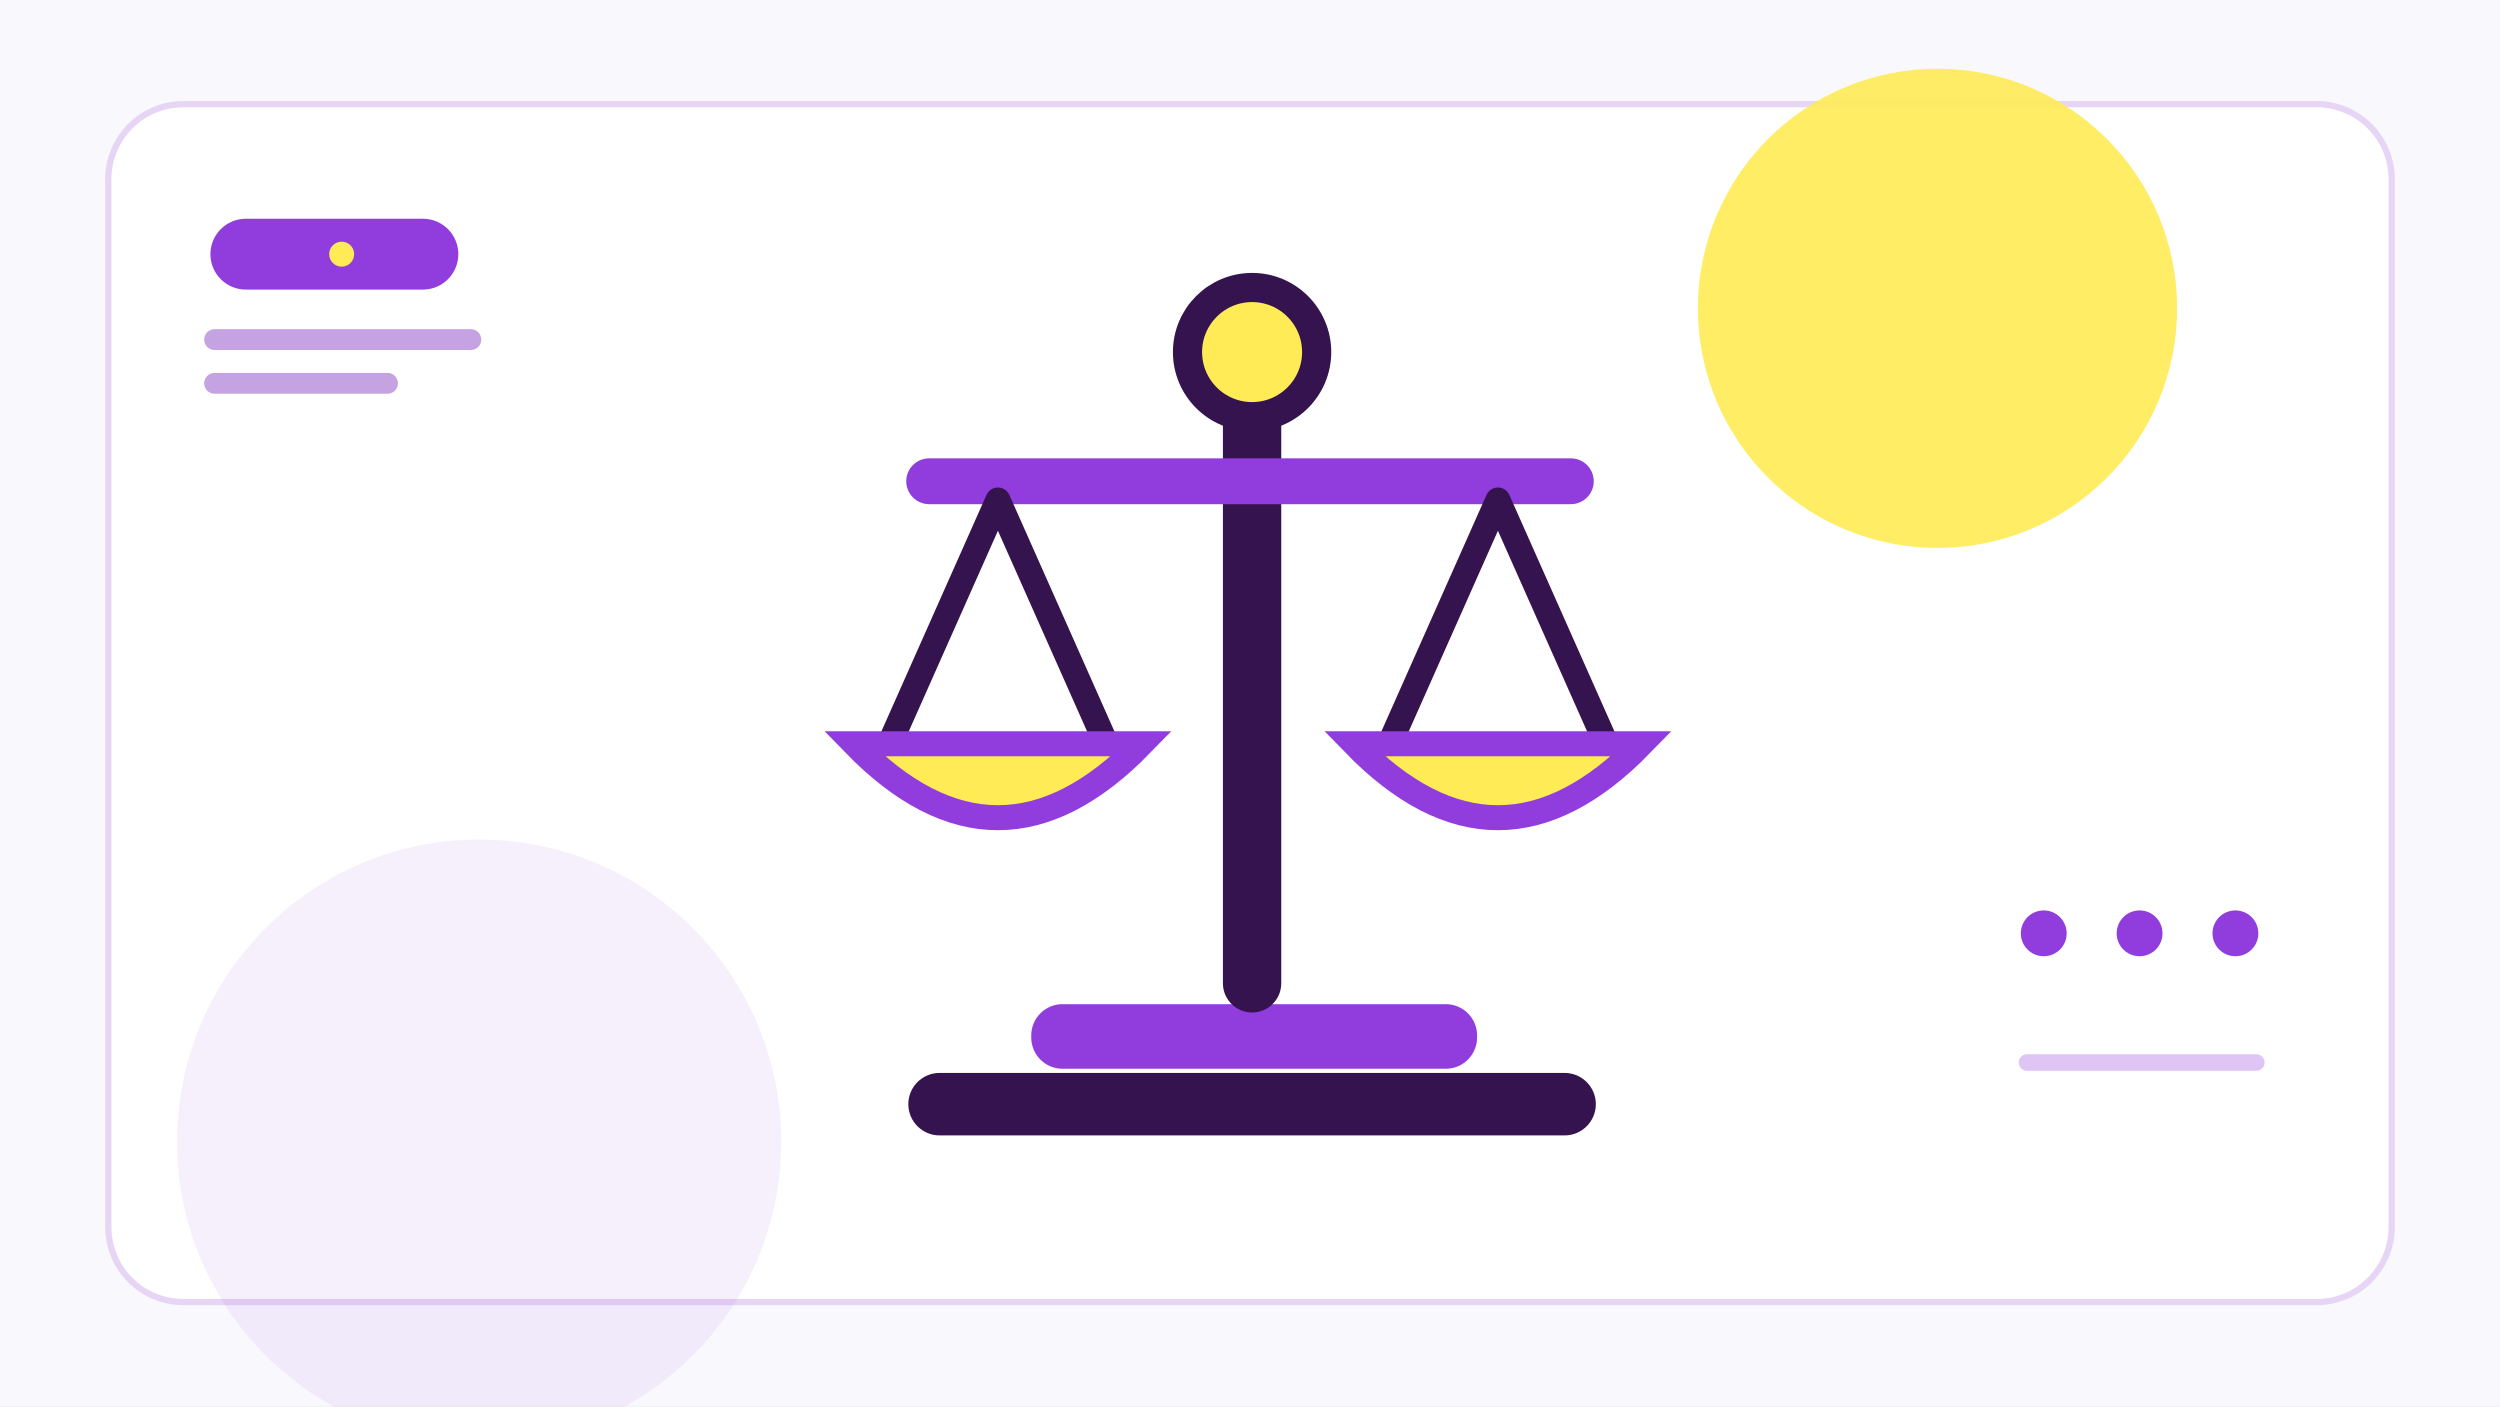
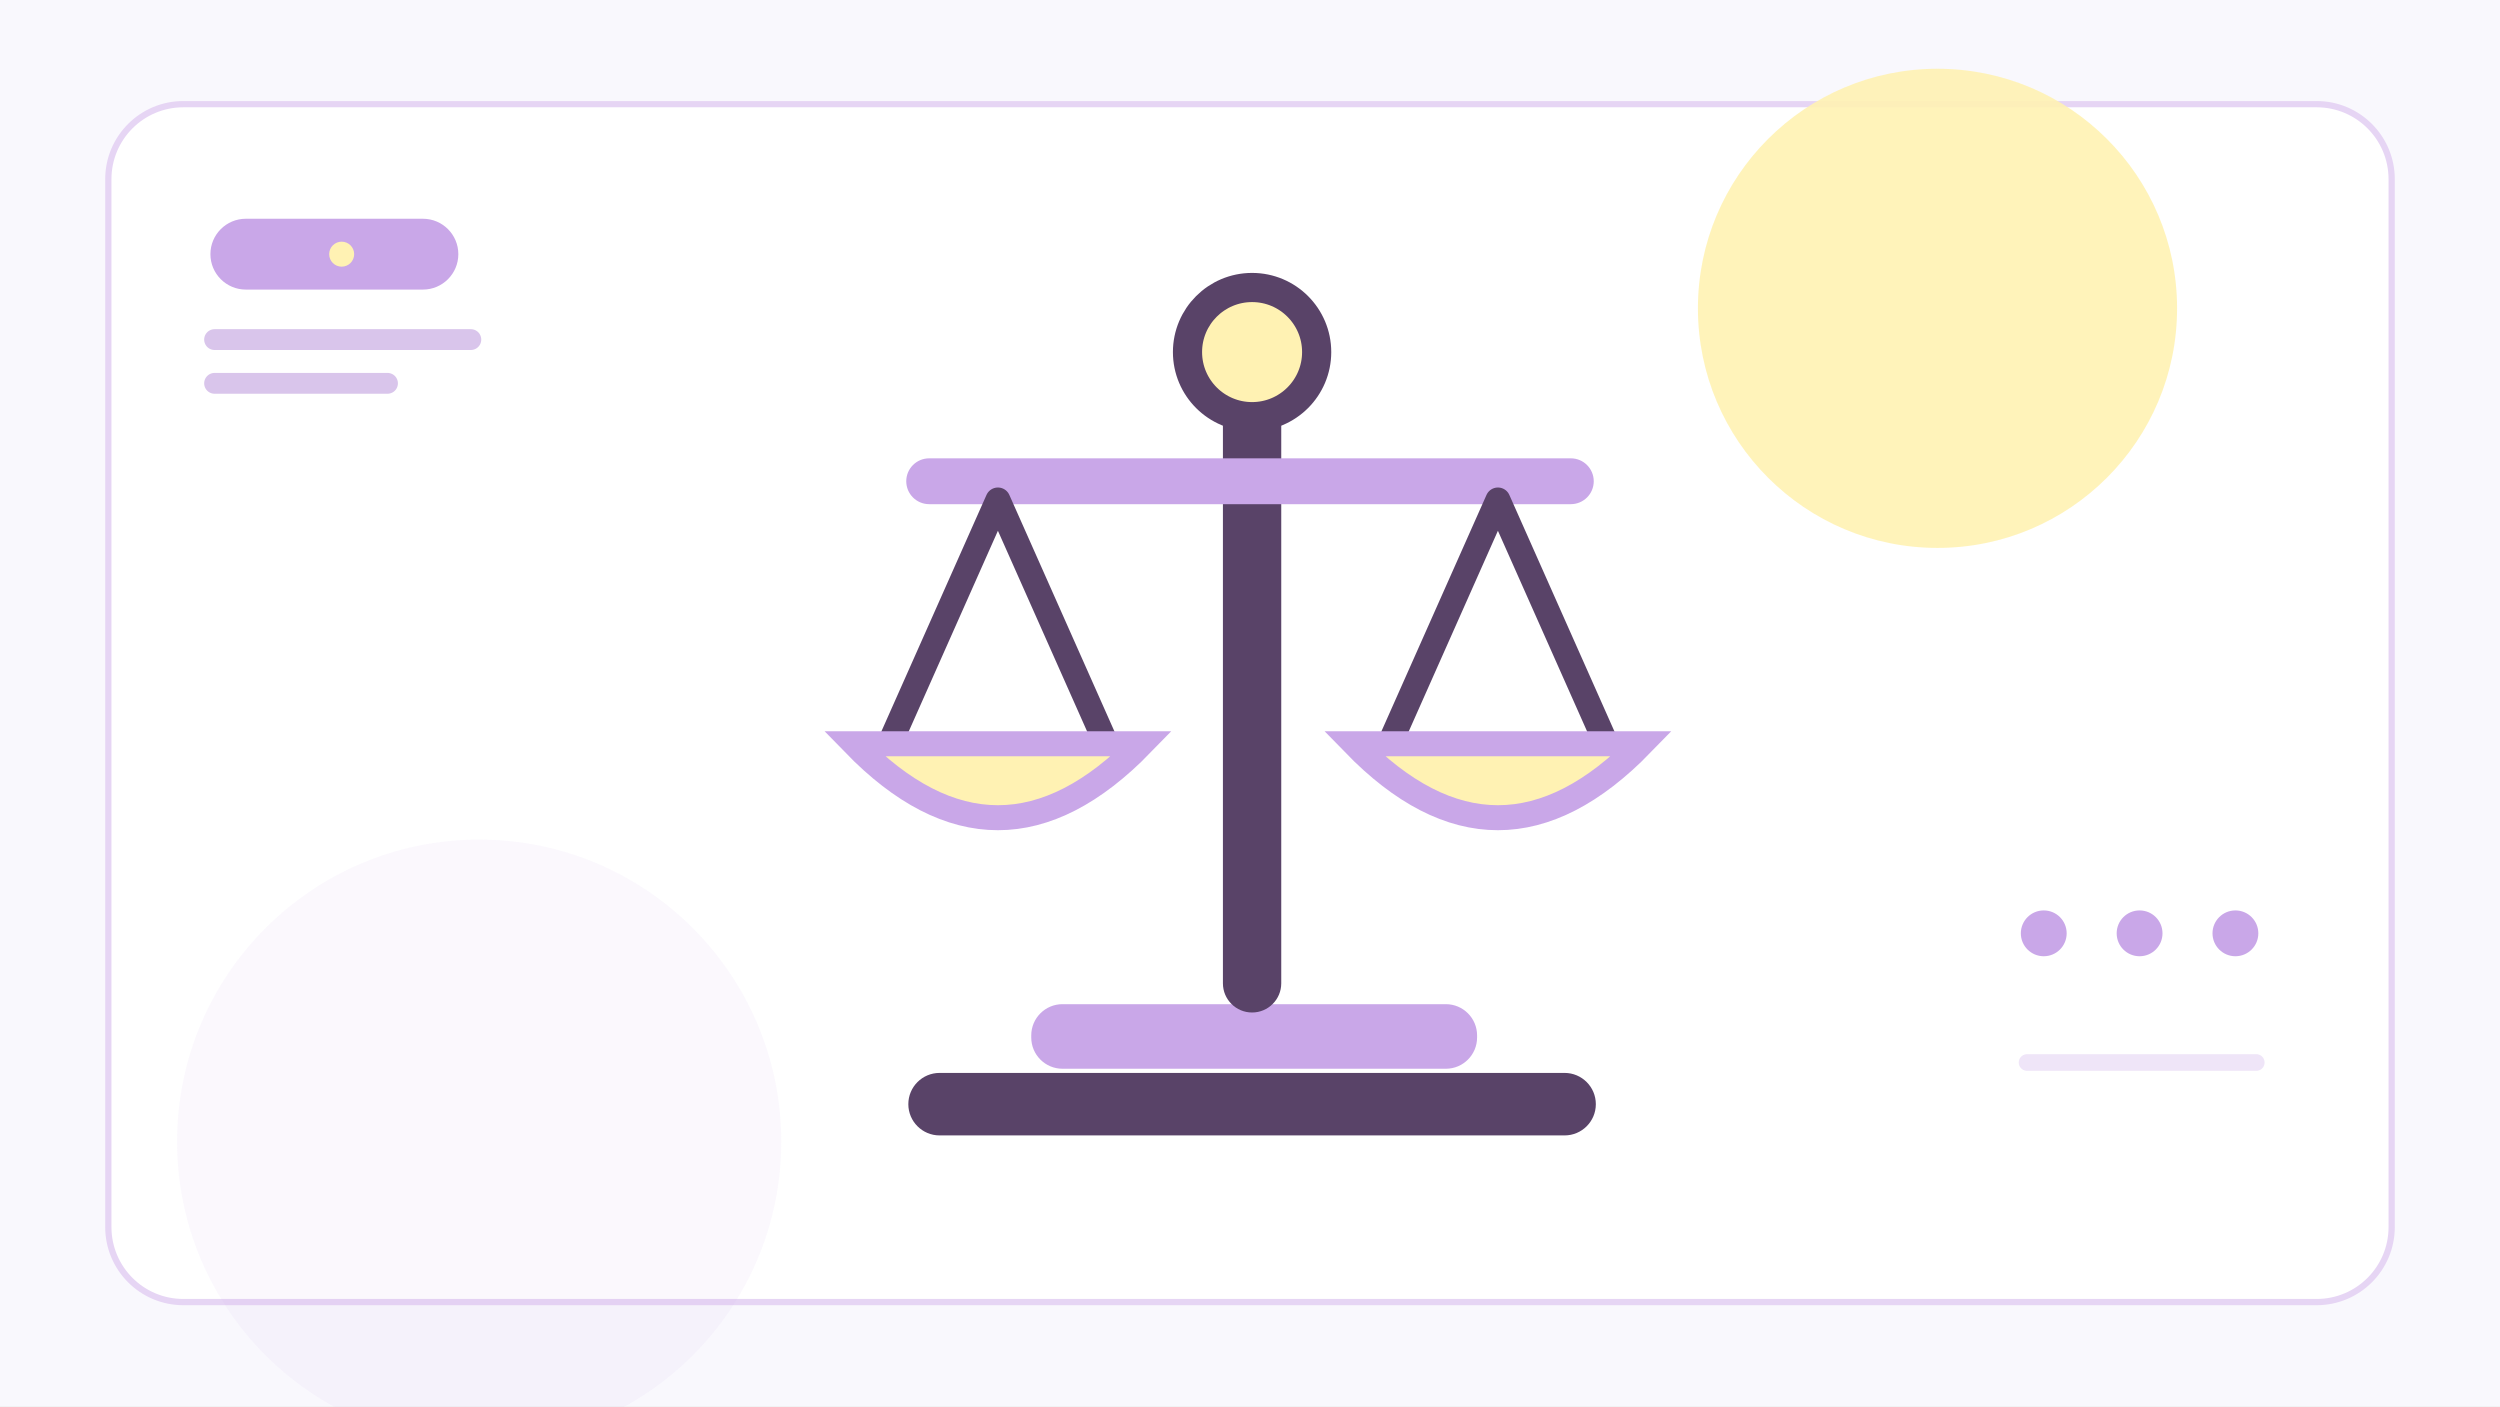
<svg xmlns="http://www.w3.org/2000/svg" width="1200" height="675" viewBox="0 0 1200 675" role="img" aria-label="MIZAN legal technology illustration">
  <rect width="1200" height="675" fill="#F9F8FD" />
  <rect x="52" y="50" width="1096" height="575" rx="36" fill="#FFFFFF" stroke="#E6D5F4" stroke-width="3" />
-   <circle cx="930" cy="148" r="115" fill="#FFEB55" opacity=".9" />
-   <circle cx="230" cy="548" r="145" fill="#913CDC" opacity=".08" />
+   <circle cx="930" cy="148" r="115" fill="#FFF2B3" opacity=".9" />
+   <circle cx="230" cy="548" r="145" fill="#C9A7E8" opacity=".08" />
  <g transform="translate(390 100)">
-     <rect x="46" y="415" width="330" height="30" rx="15" fill="#35134E" />
-     <rect x="105" y="382" width="214" height="31" rx="15" fill="#913CDC" />
-     <rect x="197" y="76" width="28" height="310" rx="14" fill="#35134E" />
-     <rect x="45" y="120" width="330" height="22" rx="11" fill="#913CDC" />
-     <circle cx="211" cy="69" r="31" fill="#FFEB55" stroke="#35134E" stroke-width="14" />
-     <path d="M89 140L37 257M89 140L141 257M329 140L277 257M329 140L381 257" stroke="#35134E" stroke-width="12" stroke-linecap="round" />
-     <path d="M20 257 Q89 328 158 257Z" fill="#FFEB55" stroke="#913CDC" stroke-width="12" />
-     <path d="M260 257 Q329 328 398 257Z" fill="#FFEB55" stroke="#913CDC" stroke-width="12" />
+     <rect x="46" y="415" width="330" height="30" rx="15" fill="#594368" />
+     <rect x="105" y="382" width="214" height="31" rx="15" fill="#C9A7E8" />
+     <rect x="197" y="76" width="28" height="310" rx="14" fill="#594368" />
+     <rect x="45" y="120" width="330" height="22" rx="11" fill="#C9A7E8" />
+     <circle cx="211" cy="69" r="31" fill="#FFF2B3" stroke="#594368" stroke-width="14" />
+     <path d="M89 140L37 257M89 140L141 257M329 140L277 257M329 140L381 257" stroke="#594368" stroke-width="12" stroke-linecap="round" />
+     <path d="M20 257 Q89 328 158 257Z" fill="#FFF2B3" stroke="#C9A7E8" stroke-width="12" />
+     <path d="M260 257 Q329 328 398 257Z" fill="#FFF2B3" stroke="#C9A7E8" stroke-width="12" />
  </g>
-   <rect x="101" y="105" width="119" height="34" rx="17" fill="#913CDC" />
-   <circle cx="164" cy="122" r="6" fill="#FFEB55" />
-   <path d="M103 163H226M103 184H186" stroke="#C5A3E3" stroke-width="10" stroke-linecap="round" />
-   <g fill="#913CDC">
+   <rect x="101" y="105" width="119" height="34" rx="17" fill="#C9A7E8" />
+   <circle cx="164" cy="122" r="6" fill="#FFF2B3" />
+   <path d="M103 163H226M103 184H186" stroke="#D9C5EB" stroke-width="10" stroke-linecap="round" />
+   <g fill="#C9A7E8">
    <circle cx="981" cy="448" r="11" />
    <circle cx="1027" cy="448" r="11" />
    <circle cx="1073" cy="448" r="11" />
  </g>
-   <path d="M973 510H1083" stroke="#913CDC" stroke-width="8" stroke-linecap="round" opacity=".3" />
+   <path d="M973 510H1083" stroke="#C9A7E8" stroke-width="8" stroke-linecap="round" opacity=".3" />
</svg>
